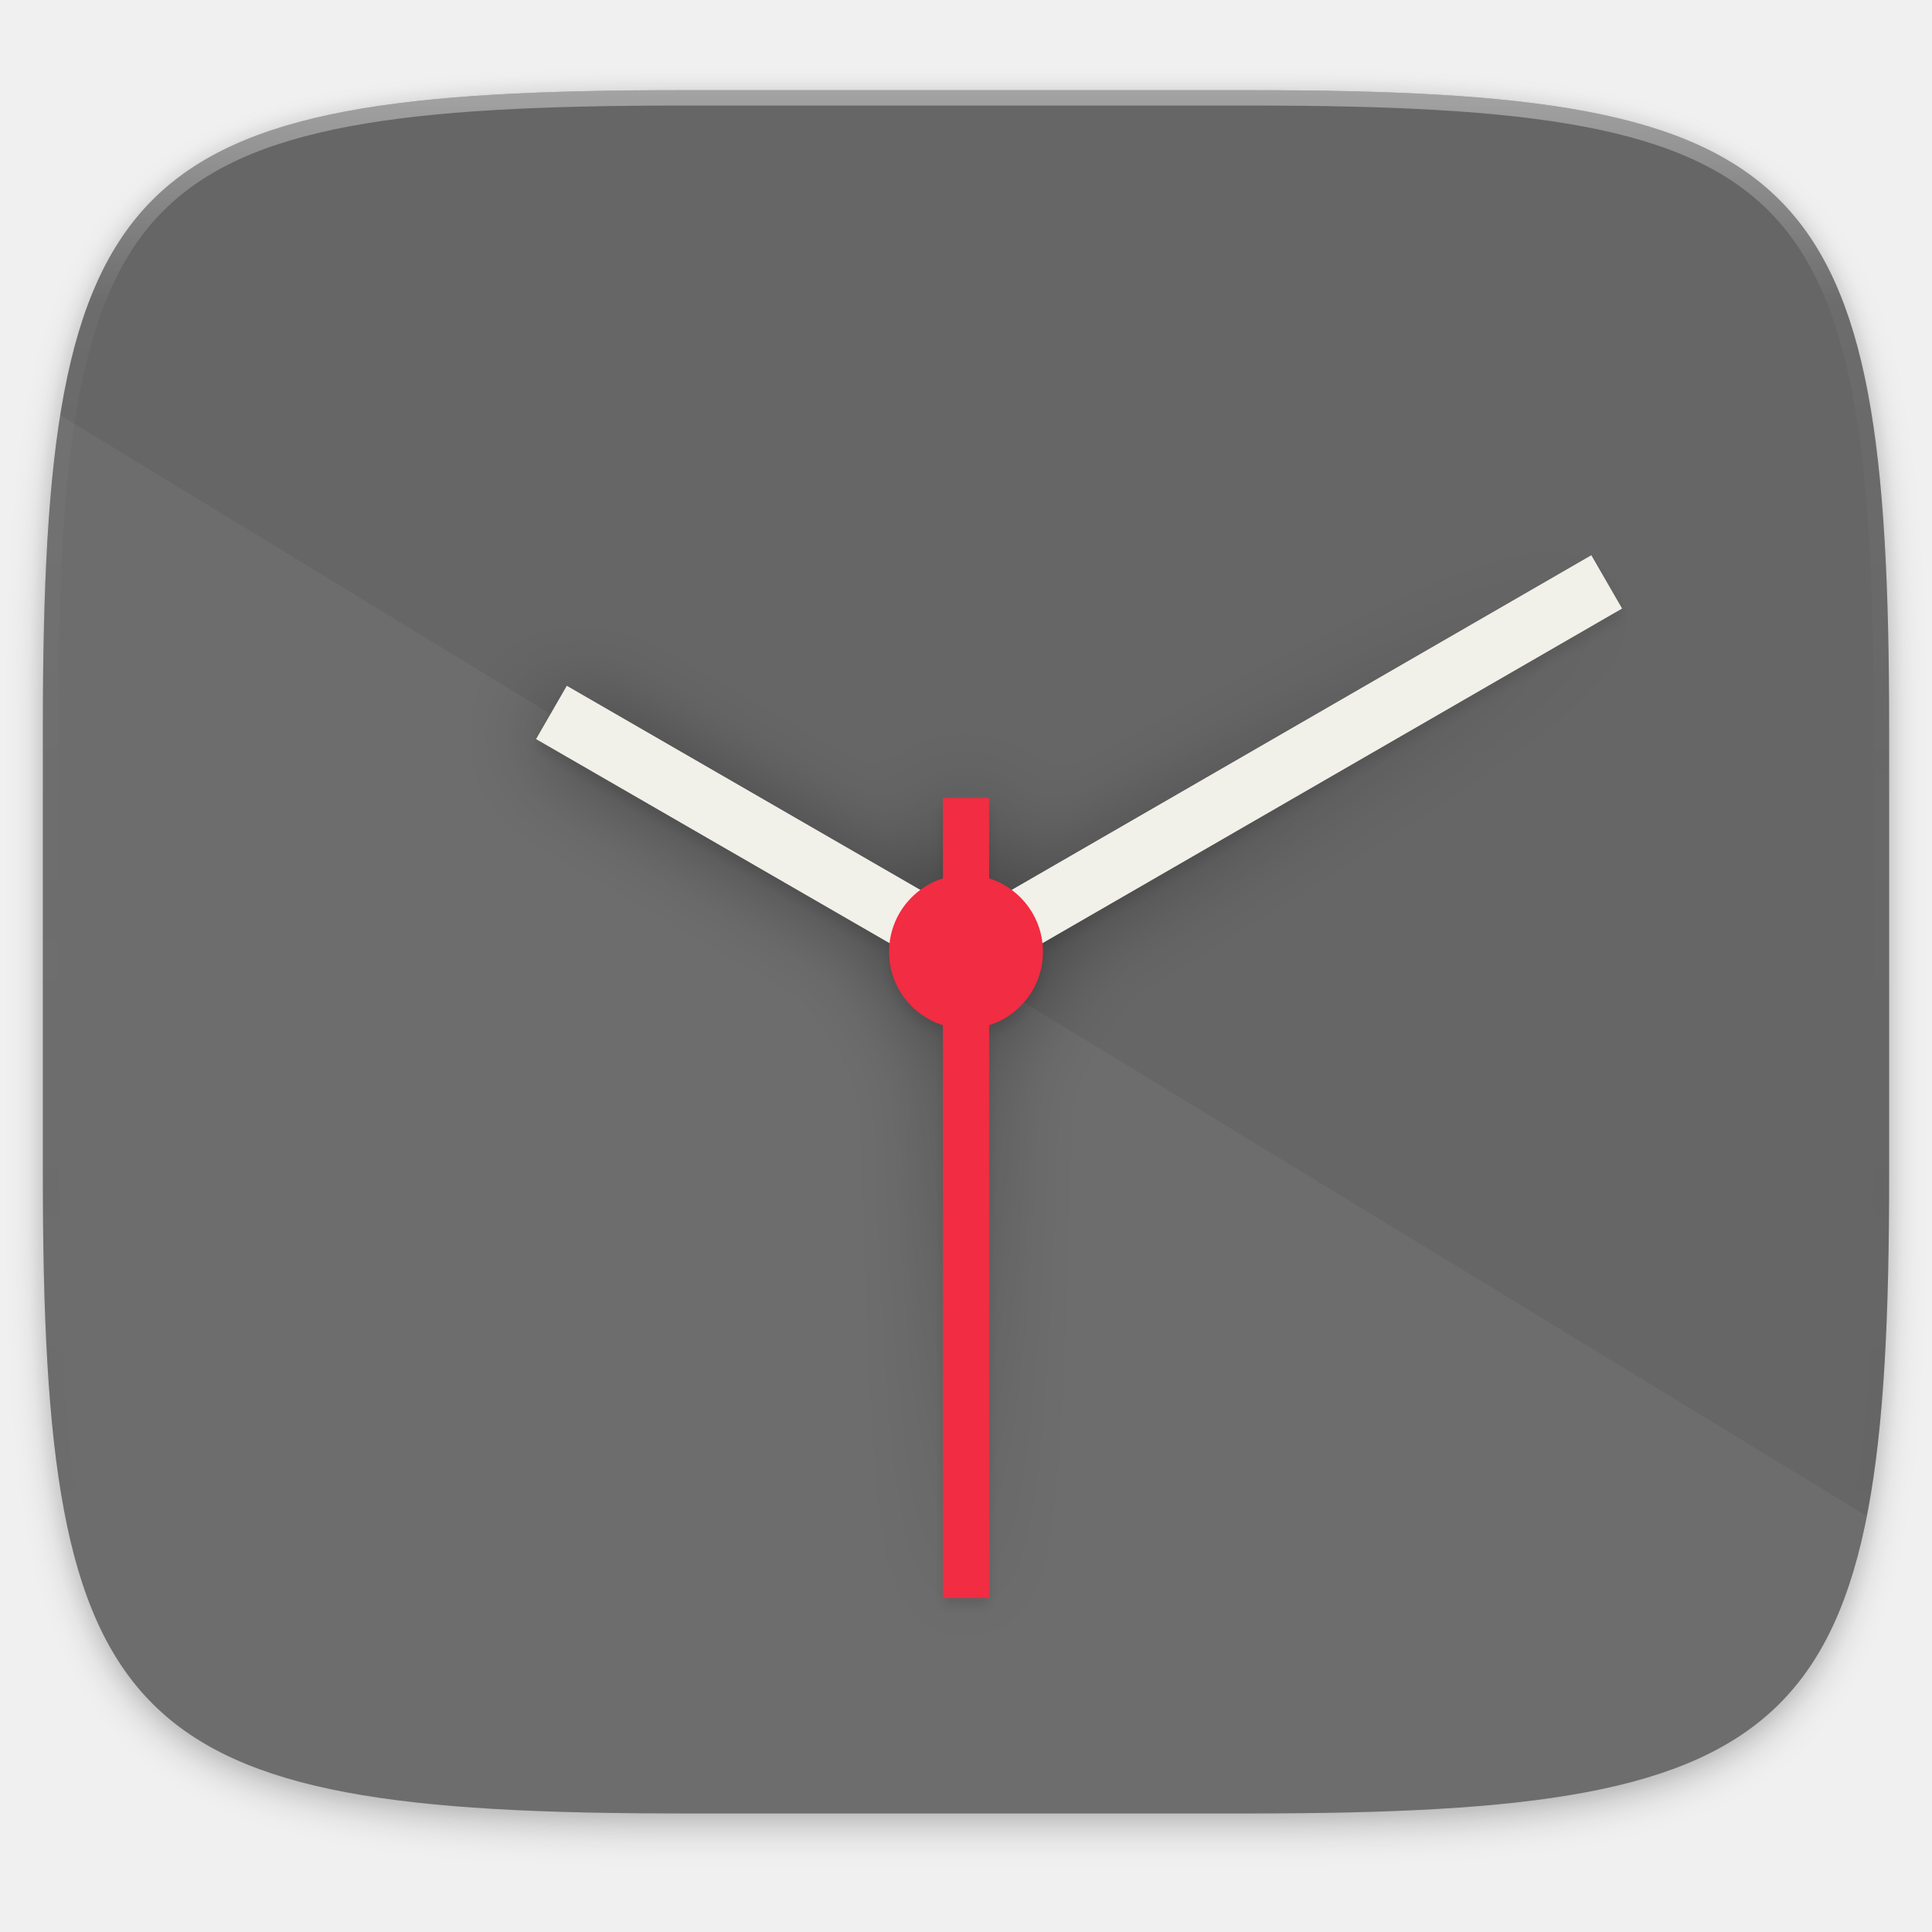
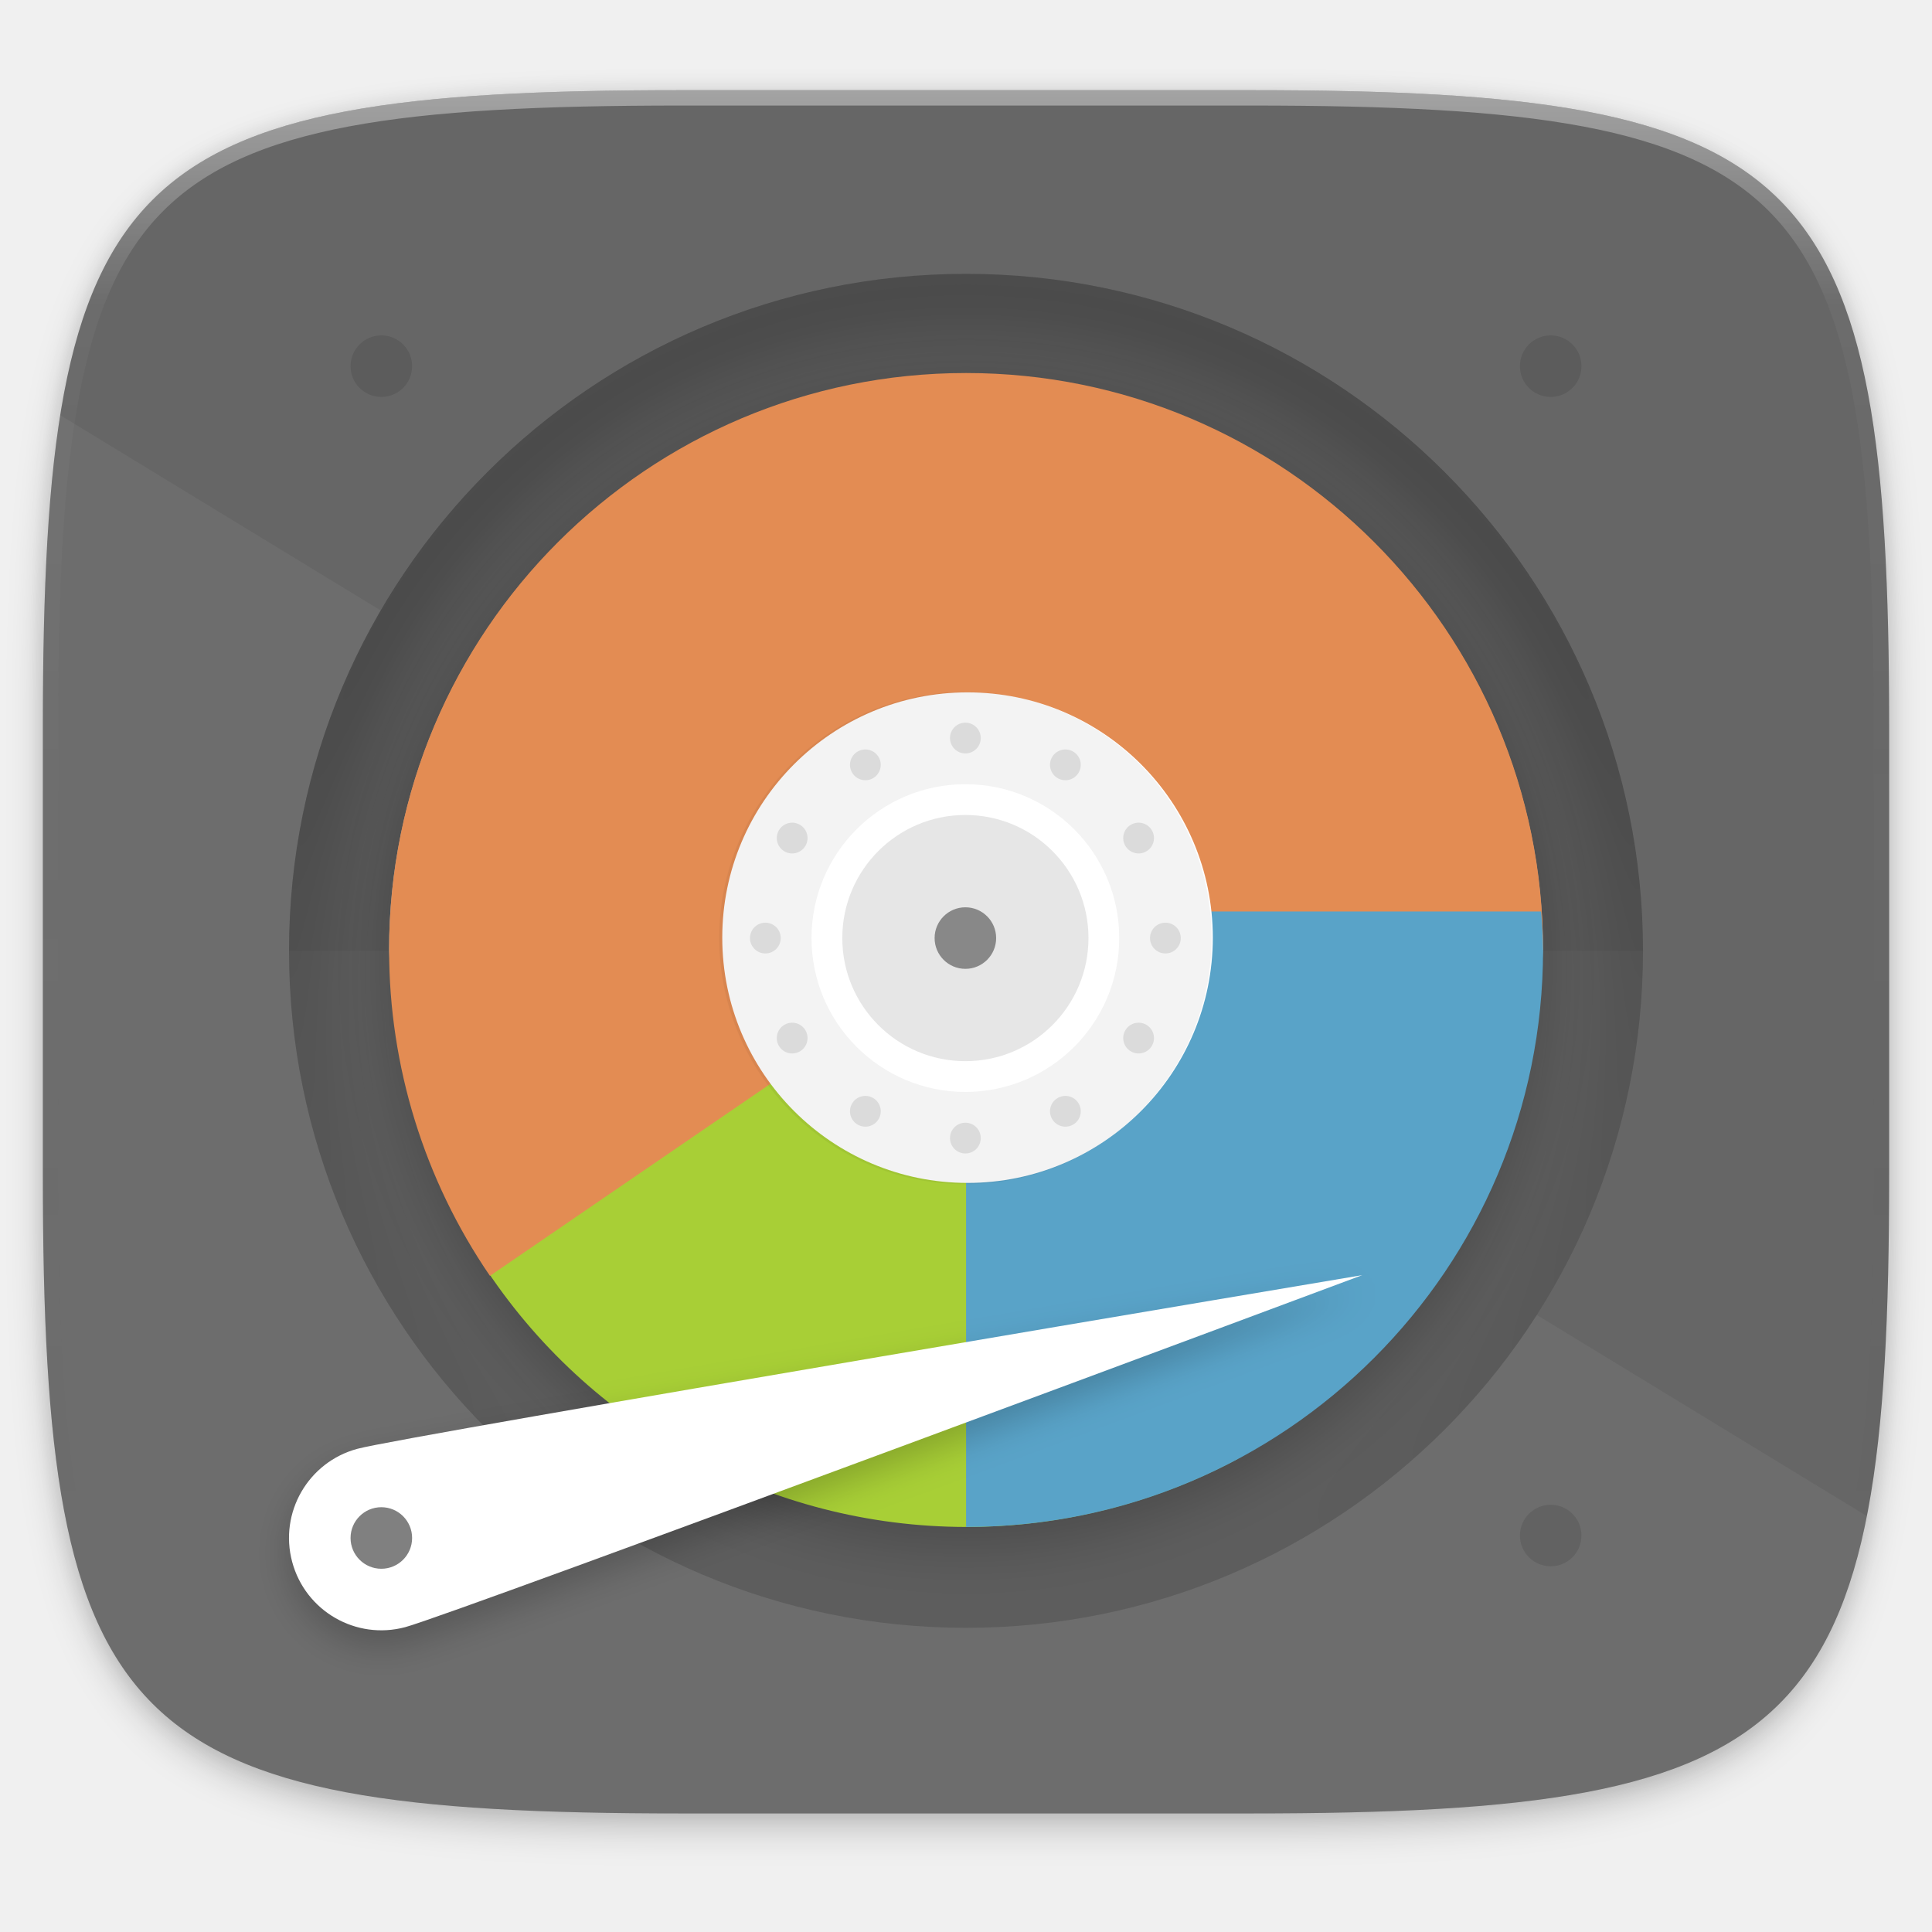
<svg xmlns="http://www.w3.org/2000/svg" xmlns:xlink="http://www.w3.org/1999/xlink" width="256" height="256" viewBox="0 0 67.733 67.733" version="1.1" id="svg1488">
  <defs id="defs1482">
    <clipPath clipPathUnits="userSpaceOnUse" id="clipPath1025">
      <path id="path1027" d="M 111.941,84 C 99.36,84.145 90.153,83.714 82.625,87.867 c -3.764,2.077 -6.752,5.575 -8.398,9.961 C 72.58,102.214 72,107.424 72,114 v 42 h 160 v -26 c 0,-6.576 -0.58,-11.786 -2.227,-16.172 -0.205,-0.545 -0.479,-1.04 -0.742,-1.543 -0.1,-0.185 -0.178,-0.381 -0.273,-0.566 -1.727,-3.388 -4.255,-6.145 -7.383,-7.871 C 213.846,99.694 204.64,100.145 192.059,100 H 192 151.668 L 135.453,84 h -23.492 z" style="color:#000000;font-style:normal;font-variant:normal;font-weight:normal;font-stretch:normal;font-size:medium;line-height:normal;font-family:sans-serif;font-variant-ligatures:none;font-variant-position:normal;font-variant-caps:normal;font-variant-numeric:normal;font-variant-alternates:normal;font-feature-settings:normal;text-indent:0;text-align:start;text-decoration:none;text-decoration-line:none;text-decoration-style:solid;text-decoration-color:#000000;letter-spacing:normal;word-spacing:normal;text-transform:none;writing-mode:lr-tb;direction:ltr;baseline-shift:baseline;text-anchor:start;white-space:normal;shape-padding:0;clip-rule:nonzero;display:inline;overflow:visible;visibility:visible;opacity:1;isolation:auto;mix-blend-mode:normal;color-interpolation:sRGB;color-interpolation-filters:linearRGB;solid-color:#000000;solid-opacity:1;fill:#e3dfd5;fill-opacity:1;fill-rule:nonzero;stroke:none;stroke-width:4;stroke-linecap:butt;stroke-linejoin:miter;stroke-miterlimit:4;stroke-dasharray:none;stroke-dashoffset:0;stroke-opacity:1;marker:none;color-rendering:auto;image-rendering:auto;shape-rendering:auto;text-rendering:auto;enable-background:accumulate" />
    </clipPath>
    <clipPath clipPathUnits="userSpaceOnUse" id="clipPath1082-3">
      <path id="path1084-6" d="M 361.938,-212 C 507.235,-212 528,-191.287 528,-46.125 V 70.125 C 528,215.286 507.235,236 361.938,236 H 214.062 C 68.765,236 48,215.286 48,70.125 V -46.125 C 48,-191.287 68.765,-212 214.062,-212 Z" style="display:inline;opacity:1;fill:#8c59d9;fill-opacity:1;stroke:none;stroke-width:2;stroke-linecap:round;stroke-linejoin:round;stroke-miterlimit:4;stroke-dasharray:none;stroke-dashoffset:0;stroke-opacity:1;enable-background:new" />
    </clipPath>
    <clipPath clipPathUnits="userSpaceOnUse" id="clipPath1082-3-5">
      <path id="path1084-6-6" d="M 361.938,-212 C 507.235,-212 528,-191.287 528,-46.125 V 70.125 C 528,215.286 507.235,236 361.938,236 H 214.062 C 68.765,236 48,215.286 48,70.125 V -46.125 C 48,-191.287 68.765,-212 214.062,-212 Z" style="display:inline;opacity:1;fill:#8c59d9;fill-opacity:1;stroke:none;stroke-width:2;stroke-linecap:round;stroke-linejoin:round;stroke-miterlimit:4;stroke-dasharray:none;stroke-dashoffset:0;stroke-opacity:1;enable-background:new" />
    </clipPath>
    <clipPath clipPathUnits="userSpaceOnUse" id="clipPath1082-3-9">
      <path id="path1084-6-3" d="M 361.938,-212 C 507.235,-212 528,-191.287 528,-46.125 V 70.125 C 528,215.286 507.235,236 361.938,236 H 214.062 C 68.765,236 48,215.286 48,70.125 V -46.125 C 48,-191.287 68.765,-212 214.062,-212 Z" style="display:inline;opacity:1;fill:#8c59d9;fill-opacity:1;stroke:none;stroke-width:2;stroke-linecap:round;stroke-linejoin:round;stroke-miterlimit:4;stroke-dasharray:none;stroke-dashoffset:0;stroke-opacity:1;enable-background:new" />
    </clipPath>
    <clipPath clipPathUnits="userSpaceOnUse" id="clipPath1082-3-3">
      <path id="path1084-6-67" d="M 361.938,-212 C 507.235,-212 528,-191.287 528,-46.125 V 70.125 C 528,215.286 507.235,236 361.938,236 H 214.062 C 68.765,236 48,215.286 48,70.125 V -46.125 C 48,-191.287 68.765,-212 214.062,-212 Z" style="display:inline;opacity:1;fill:#8c59d9;fill-opacity:1;stroke:none;stroke-width:2;stroke-linecap:round;stroke-linejoin:round;stroke-miterlimit:4;stroke-dasharray:none;stroke-dashoffset:0;stroke-opacity:1;enable-background:new" />
    </clipPath>
    <clipPath clipPathUnits="userSpaceOnUse" id="clipPath1082-3-53">
      <path id="path1084-6-5" d="M 361.938,-212 C 507.235,-212 528,-191.287 528,-46.125 V 70.125 C 528,215.286 507.235,236 361.938,236 H 214.062 C 68.765,236 48,215.286 48,70.125 V -46.125 C 48,-191.287 68.765,-212 214.062,-212 Z" style="display:inline;opacity:1;fill:#8c59d9;fill-opacity:1;stroke:none;stroke-width:2;stroke-linecap:round;stroke-linejoin:round;stroke-miterlimit:4;stroke-dasharray:none;stroke-dashoffset:0;stroke-opacity:1;enable-background:new" />
    </clipPath>
    <clipPath clipPathUnits="userSpaceOnUse" id="clipPath1082-3-6">
      <path id="path1084-6-2" d="M 361.938,-212 C 507.235,-212 528,-191.287 528,-46.125 V 70.125 C 528,215.286 507.235,236 361.938,236 H 214.062 C 68.765,236 48,215.286 48,70.125 V -46.125 C 48,-191.287 68.765,-212 214.062,-212 Z" style="display:inline;opacity:1;fill:#8c59d9;fill-opacity:1;stroke:none;stroke-width:2;stroke-linecap:round;stroke-linejoin:round;stroke-miterlimit:4;stroke-dasharray:none;stroke-dashoffset:0;stroke-opacity:1;enable-background:new" />
    </clipPath>
    <clipPath clipPathUnits="userSpaceOnUse" id="clipPath1082-3-91">
      <path id="path1084-6-27" d="M 361.938,-212 C 507.235,-212 528,-191.287 528,-46.125 V 70.125 C 528,215.286 507.235,236 361.938,236 H 214.062 C 68.765,236 48,215.286 48,70.125 V -46.125 C 48,-191.287 68.765,-212 214.062,-212 Z" style="display:inline;opacity:1;fill:#8c59d9;fill-opacity:1;stroke:none;stroke-width:2;stroke-linecap:round;stroke-linejoin:round;stroke-miterlimit:4;stroke-dasharray:none;stroke-dashoffset:0;stroke-opacity:1;enable-background:new" />
    </clipPath>
    <clipPath clipPathUnits="userSpaceOnUse" id="clipPath1025-0">
      <path style="opacity:1;fill:#8c59d9;fill-opacity:1;stroke:none;stroke-width:2;stroke-linecap:round;stroke-linejoin:round;stroke-miterlimit:4;stroke-dasharray:none;stroke-dashoffset:0;stroke-opacity:1" d="M 329.938,32 C 475.235,32 496,52.713 496,197.875 v 116.25 C 496,459.286 475.235,480 329.938,480 H 182.062 C 36.765,480 16,459.286 16,314.125 V 197.875 C 16,52.713 36.765,32 182.062,32 Z" id="path1027-9" />
    </clipPath>
    <clipPath clipPathUnits="userSpaceOnUse" id="clipPath4277-8">
      <rect style="color:#000000;display:inline;overflow:visible;visibility:visible;opacity:0.82;fill:#88b637;fill-opacity:1;fill-rule:nonzero;stroke:none;stroke-width:2;stroke-linecap:butt;stroke-linejoin:miter;stroke-miterlimit:4;stroke-dasharray:none;stroke-dashoffset:0;stroke-opacity:1;marker:none;enable-background:accumulate" id="rect4279-6" width="512" height="512" x="5.5999999e-07" y="0" ry="1" />
    </clipPath>
    <linearGradient id="linearGradient3650-7-9">
      <stop style="stop-color:#5884f4;stop-opacity:1" offset="0" id="stop4366" />
      <stop id="stop4368" offset="1" style="stop-color:#80a3fa;stop-opacity:1" />
    </linearGradient>
    <clipPath clipPathUnits="userSpaceOnUse" id="clipPath1082-3-36">
      <path id="path1084-6-0" d="M 361.938,-212 C 507.235,-212 528,-191.287 528,-46.125 V 70.125 C 528,215.286 507.235,236 361.938,236 H 214.062 C 68.765,236 48,215.286 48,70.125 V -46.125 C 48,-191.287 68.765,-212 214.062,-212 Z" style="display:inline;opacity:1;fill:#8c59d9;fill-opacity:1;stroke:none;stroke-width:2;stroke-linecap:round;stroke-linejoin:round;stroke-miterlimit:4;stroke-dasharray:none;stroke-dashoffset:0;stroke-opacity:1;enable-background:new" />
    </clipPath>
    <clipPath clipPathUnits="userSpaceOnUse" id="clipPath983">
      <path id="path985" d="M 115.031,44 C 42.383,44 32,54.357 32,126.938 v 58.125 C 32,257.643 42.383,268 115.031,268 H 152 V 44 Z" style="opacity:1;fill:#4d4d4d;fill-opacity:1;stroke:none;stroke-width:2;stroke-linecap:round;stroke-linejoin:round;stroke-miterlimit:4;stroke-dasharray:none;stroke-dashoffset:0;stroke-opacity:1" />
    </clipPath>
    <clipPath clipPathUnits="userSpaceOnUse" id="clipPath1082-3-62">
      <path id="path1084-6-61" d="M 361.938,-212 C 507.235,-212 528,-191.287 528,-46.125 V 70.125 C 528,215.286 507.235,236 361.938,236 H 214.062 C 68.765,236 48,215.286 48,70.125 V -46.125 C 48,-191.287 68.765,-212 214.062,-212 Z" style="display:inline;opacity:1;fill:#8c59d9;fill-opacity:1;stroke:none;stroke-width:2;stroke-linecap:round;stroke-linejoin:round;stroke-miterlimit:4;stroke-dasharray:none;stroke-dashoffset:0;stroke-opacity:1;enable-background:new" />
    </clipPath>
    <clipPath clipPathUnits="userSpaceOnUse" id="clipPath949">
      <path id="path951" d="M 329.938,32 C 475.235,32 496,52.713 496,197.875 v 116.25 C 496,459.286 475.235,480 329.938,480 H 182.062 C 36.765,480 16,459.286 16,314.125 V 197.875 C 16,52.713 36.765,32 182.062,32 Z" style="opacity:1;fill:#eab305;fill-opacity:1;stroke:none;stroke-width:4;stroke-linecap:round;stroke-linejoin:round;stroke-miterlimit:4;stroke-dasharray:none;stroke-dashoffset:0;stroke-opacity:1" />
    </clipPath>
    <clipPath clipPathUnits="userSpaceOnUse" id="clipPath954">
      <path id="path952" d="M 329.938,32 C 475.235,32 496,52.713 496,197.875 v 116.25 C 496,459.286 475.235,480 329.938,480 H 182.062 C 36.765,480 16,459.286 16,314.125 V 197.875 C 16,52.713 36.765,32 182.062,32 Z" style="opacity:1;fill:#eab305;fill-opacity:1;stroke:none;stroke-width:4;stroke-linecap:round;stroke-linejoin:round;stroke-miterlimit:4;stroke-dasharray:none;stroke-dashoffset:0;stroke-opacity:1" />
    </clipPath>
    <clipPath clipPathUnits="userSpaceOnUse" id="clipPath1082-3-8">
      <path id="path1084-6-7" d="M 361.938,-212 C 507.235,-212 528,-191.287 528,-46.125 V 70.125 C 528,215.286 507.235,236 361.938,236 H 214.062 C 68.765,236 48,215.286 48,70.125 V -46.125 C 48,-191.287 68.765,-212 214.062,-212 Z" style="display:inline;opacity:1;fill:#8c59d9;fill-opacity:1;stroke:none;stroke-width:2;stroke-linecap:round;stroke-linejoin:round;stroke-miterlimit:4;stroke-dasharray:none;stroke-dashoffset:0;stroke-opacity:1;enable-background:new" />
    </clipPath>
    <linearGradient gradientTransform="translate(-2e-6,-2e-6)" xlink:href="#linearGradient1013" id="linearGradient1108" x1="296" y1="-212" x2="296" y2="202.4" gradientUnits="userSpaceOnUse" />
    <linearGradient id="linearGradient1013">
      <stop id="stop1005" offset="0" style="stop-color:#ffffff;stop-opacity:1;" />
      <stop style="stop-color:#ffffff;stop-opacity:0.098" offset="0.135" id="stop1007" />
      <stop style="stop-color:#000000;stop-opacity:0" offset="1" id="stop1009" />
    </linearGradient>
    <clipPath clipPathUnits="userSpaceOnUse" id="clipPath1082-3-92">
      <path id="path1084-6-02" d="M 361.938,-212 C 507.235,-212 528,-191.287 528,-46.125 V 70.125 C 528,215.286 507.235,236 361.938,236 H 214.062 C 68.765,236 48,215.286 48,70.125 V -46.125 C 48,-191.287 68.765,-212 214.062,-212 Z" style="display:inline;opacity:1;fill:#8c59d9;fill-opacity:1;stroke:none;stroke-width:2;stroke-linecap:round;stroke-linejoin:round;stroke-miterlimit:4;stroke-dasharray:none;stroke-dashoffset:0;stroke-opacity:1;enable-background:new" />
    </clipPath>
-     <filter style="color-interpolation-filters:sRGB" id="filter4278" x="-0.012" width="1.024" y="-0.012" height="1.024">
-       <feGaussianBlur stdDeviation="1.384" id="feGaussianBlur4280" />
-     </filter>
-     <linearGradient xlink:href="#linearGradient4292" id="linearGradient4290" x1="226.84" y1="429.516" x2="406.448" y2="146.703" gradientUnits="userSpaceOnUse" />
-     <linearGradient id="linearGradient4292">
-       <stop id="stop4294" offset="0" style="stop-color:#000000;stop-opacity:0" />
-       <stop style="stop-color:#000000;stop-opacity:1" offset="0.496" id="stop4296" />
-       <stop id="stop4298" offset="1" style="stop-color:#000000;stop-opacity:0" />
-     </linearGradient>
-     <filter style="color-interpolation-filters:sRGB" id="filter4300" x="-0.094" width="1.188" y="-0.098" height="1.196">
-       <feGaussianBlur stdDeviation="11.069" id="feGaussianBlur4302" />
-     </filter>
    <linearGradient xlink:href="#linearGradient4239" id="linearGradient938" x1="32" y1="156" x2="272" y2="156" gradientUnits="userSpaceOnUse" gradientTransform="matrix(0.09224549,0.2534424,-0.2534424,0.09224549,59.38237,209.7214)" />
    <linearGradient id="linearGradient4239">
      <stop id="stop4241" offset="0" style="stop-color:#666666;stop-opacity:1" />
      <stop id="stop4243" offset="1" style="stop-color:#666666;stop-opacity:1" />
    </linearGradient>
    <filter style="color-interpolation-filters:sRGB" id="filter920" x="-0.023" width="1.046" y="-0.025" height="1.05">
      <feGaussianBlur stdDeviation="2.32" id="feGaussianBlur922" />
    </filter>
    <filter style="color-interpolation-filters:sRGB" id="filter4569" x="-0.012" width="1.023" y="-0.012" height="1.025">
      <feGaussianBlur stdDeviation="1.16" id="feGaussianBlur4571" />
    </filter>
+     <filter style="color-interpolation-filters:sRGB" id="filter1469" x="-0.04" width="1.08" y="-0.121" height="1.241">
+       <feGaussianBlur stdDeviation="2.321" id="feGaussianBlur1471" />
+     </filter>
+     <filter style="color-interpolation-filters:sRGB" id="filter1422" x="-0.06" width="1.12" y="-0.06" height="1.12">
+       <feGaussianBlur stdDeviation="3.75" id="feGaussianBlur1424" />
+     </filter>
+     <linearGradient xlink:href="#linearGradient980" id="linearGradient982" x1="152" y1="124" x2="152" y2="236" gradientUnits="userSpaceOnUse" />
+     <linearGradient id="linearGradient980">
+       <stop style="stop-color:#000000;stop-opacity:1;" offset="0" id="stop976" />
+       <stop style="stop-color:#000000;stop-opacity:0;" offset="1" id="stop978" />
+     </linearGradient>
+     <clipPath clipPathUnits="userSpaceOnUse" id="clipPath999-5">
+       <path style="color:#000000;display:inline;overflow:visible;visibility:visible;opacity:1;fill:#5d5d5d;fill-opacity:1;fill-rule:nonzero;stroke:none;stroke-width:3.826;stroke-linecap:butt;stroke-linejoin:round;stroke-miterlimit:4;stroke-dasharray:none;stroke-dashoffset:0;stroke-opacity:1;marker:none;enable-background:accumulate" d="m 152,68 c -48.601,0 -88,39.399 -88,88 0,48.601 39.399,88 88,88 48.601,0 88,-39.399 88,-88 0,-48.601 -39.399,-88 -88,-88 z" id="path1001-6" />
+     </clipPath>
+     <filter style="color-interpolation-filters:sRGB" id="filter1003" x="-0.06" width="1.12" y="-0.06" height="1.12">
+       <feGaussianBlur stdDeviation="4.4" id="feGaussianBlur1005" />
+     </filter>
  </defs>
  <g id="layer1" transform="translate(0,-229.2667)">
    <path id="path4567" d="m 188.969,44 c 72.649,0 83.031,10.357 83.031,82.938 v 58.125 c 0,72.581 -10.383,82.938 -83.031,82.938 h -73.938 C 42.383,268 32,257.643 32,185.062 v -58.125 c 0,-72.581 10.383,-82.938 83.031,-82.938 z" style="display:inline;opacity:0.1;fill:#000000;fill-opacity:1;stroke:none;stroke-width:2;stroke-linecap:round;stroke-linejoin:round;stroke-miterlimit:4;stroke-dasharray:none;stroke-dashoffset:0;stroke-opacity:1;filter:url(#filter4569);enable-background:new" transform="matrix(0.2697078,0,0,0.2697078,-7.128918,220.5605)" />
    <path style="display:inline;opacity:0.2;fill:#000000;fill-opacity:1;stroke:none;stroke-width:2;stroke-linecap:round;stroke-linejoin:round;stroke-miterlimit:4;stroke-dasharray:none;stroke-dashoffset:0;stroke-opacity:1;filter:url(#filter920);enable-background:new" d="m 188.969,46 c 72.649,0 83.031,10.357 83.031,82.938 v 58.125 c 0,72.581 -10.383,82.938 -83.031,82.938 h -73.938 C 42.383,270 32,259.643 32,187.062 v -58.125 c 0,-72.581 10.383,-82.938 83.031,-82.938 z" id="path918" transform="matrix(0.2697078,0,0,0.2697078,-7.128918,220.5605)" />
    <path style="display:inline;opacity:1;fill:url(#linearGradient938);fill-opacity:1;stroke:none;stroke-width:0.539;stroke-linecap:round;stroke-linejoin:round;stroke-miterlimit:4;stroke-dasharray:none;stroke-dashoffset:0;stroke-opacity:1;enable-background:new" d="m 43.837,232.428 c 19.594,0 22.394,2.793 22.394,22.369 v 15.677 c 0,19.576 -2.8,22.369 -22.394,22.369 H 23.896 c -19.594,0 -22.394,-2.793 -22.394,-22.369 l 5e-7,-15.677 c 8e-7,-19.576 2.8,-22.369 22.394,-22.369 z" id="rect877" />
    <path style="display:inline;opacity:0.05;fill:#ffffff;fill-opacity:1;stroke:none;stroke-width:0.539;stroke-linecap:round;stroke-linejoin:round;stroke-miterlimit:4;stroke-dasharray:none;stroke-dashoffset:0;stroke-opacity:1;enable-background:new" d="m 2.115,243.825 c -0.462,2.891 -0.613,6.486 -0.613,10.971 v 15.677 c 0,19.576 2.8,22.369 22.394,22.369 h 19.942 c 14.588,0 19.864,-1.554 21.61,-10.424 z" id="path958" />
-     <g style="display:inline;enable-background:new" id="g905" transform="matrix(0.2697078,0,0,0.2697078,-7.128918,220.5605)">
-       <path transform="matrix(0.5,0,0,0.5,24,28)" id="circle4261" d="M 418.564,154.906 267.854,241.92 A 20,20 0 0 0 262,238.926 V 218 h -12 v 20.945 a 20,20 0 0 0 -5.854,2.975 l -91.924,-53.074 -8,13.857 91.912,53.066 A 20,20 0 0 0 236,258 20,20 0 0 0 250,277.074 V 426 h 12 V 277.055 A 20,20 0 0 0 276,258 a 20,20 0 0 0 -0.148,-2.223 l 150.713,-87.016 z" style="color:#000000;display:inline;overflow:visible;visibility:visible;opacity:0.1;fill:#000000;fill-opacity:1;fill-rule:nonzero;stroke:none;stroke-width:1;marker:none;filter:url(#filter4278);enable-background:accumulate" />
-       <path transform="matrix(0.5,0,0,0.5,24,28)" style="color:#000000;display:inline;overflow:visible;visibility:visible;opacity:0.4;fill:url(#linearGradient4290);fill-opacity:1;fill-rule:nonzero;stroke:none;stroke-width:1;marker:none;filter:url(#filter4300);enable-background:accumulate" d="M 418.564,154.906 267.854,241.92 A 20,20 0 0 0 262,238.926 V 218 h -12 v 20.945 a 20,20 0 0 0 -5.854,2.975 l -91.924,-53.074 -8,13.857 91.912,53.066 A 20,20 0 0 0 236,258 20,20 0 0 0 250,277.074 V 426 h 12 V 277.055 A 20,20 0 0 0 276,258 a 20,20 0 0 0 -0.148,-2.223 l 150.713,-87.016 z" id="path4282" />
-       <circle style="color:#000000;display:inline;overflow:visible;visibility:visible;fill:#cccccc;fill-opacity:1;fill-rule:nonzero;stroke:none;stroke-width:0.5;marker:none;enable-background:accumulate" id="circle4527" cx="152" cy="156.318" r="3.146" />
-       <path id="path4219" d="M 98.111,124.887 152,156 235.283,107.917" style="color:#000000;display:inline;overflow:visible;visibility:visible;opacity:1;fill:none;fill-opacity:1;fill-rule:nonzero;stroke:#f1f0e9;stroke-width:8;stroke-linecap:butt;stroke-linejoin:miter;stroke-miterlimit:4;stroke-dasharray:none;stroke-dashoffset:0;stroke-opacity:1;marker:none;enable-background:accumulate" />
-       <circle r="10" cy="156" cx="152" id="path4221" style="color:#000000;display:inline;overflow:visible;visibility:visible;opacity:1;fill:#f22c42;fill-opacity:1;fill-rule:nonzero;stroke:none;stroke-width:8;stroke-linecap:butt;stroke-linejoin:miter;stroke-miterlimit:4;stroke-dasharray:none;stroke-dashoffset:0;stroke-opacity:1;marker:none;enable-background:accumulate" />
-       <path id="path4223" d="M 152,136 V 240" style="color:#000000;display:inline;overflow:visible;visibility:visible;opacity:1;fill:none;fill-opacity:1;fill-rule:nonzero;stroke:#f22c42;stroke-width:6;stroke-linecap:butt;stroke-linejoin:miter;stroke-miterlimit:4;stroke-dasharray:none;stroke-dashoffset:0;stroke-opacity:1;marker:none;enable-background:accumulate" />
+     <path id="path1068" d="M 361.938,-212 C 507.235,-212 528,-191.287 528,-46.125 V 70.125 C 528,215.286 507.235,236 361.938,236 H 214.062 C 68.765,236 48,215.286 48,70.125 V -46.125 C 48,-191.287 68.765,-212 214.062,-212 Z" style="display:inline;opacity:0.4;fill:none;fill-opacity:1;stroke:url(#linearGradient1108);stroke-width:8;stroke-linecap:round;stroke-linejoin:round;stroke-miterlimit:4;stroke-dasharray:none;stroke-dashoffset:0;stroke-opacity:1;enable-background:new" clip-path="url(#clipPath1082-3-92)" transform="matrix(0.1348539,0,0,0.1348539,-4.971256,261.0167)" />
+     <circle transform="scale(1,-1)" r="23.734" cy="-262.602" cx="33.867" id="path4238" style="color:#000000;display:inline;overflow:visible;visibility:visible;opacity:1;fill:#5d5d5d;fill-opacity:1;fill-rule:nonzero;stroke:none;stroke-width:1.032;stroke-linecap:butt;stroke-linejoin:miter;stroke-miterlimit:4;stroke-dasharray:3.096, 3.096;stroke-dashoffset:0;stroke-opacity:1;marker:none;enable-background:accumulate" />
+     <path id="circle1007" d="m 10.132,262.602 a 23.734,23.734 0 0 1 23.734,-23.734 23.734,23.734 0 0 1 23.734,23.734 z" style="color:#000000;display:inline;overflow:visible;visibility:visible;opacity:0.05;fill:#000000;fill-opacity:1;fill-rule:nonzero;stroke:none;stroke-width:1.032;stroke-linecap:butt;stroke-linejoin:miter;stroke-miterlimit:4;stroke-dasharray:3.096, 3.096;stroke-dashoffset:0;stroke-opacity:1;marker:none;enable-background:accumulate" />
+     <path clip-path="url(#clipPath999-5)" id="path962" d="m 152,70 c -48.601,0 -88,39.399 -88,88 0,48.601 39.399,88 88,88 48.601,0 88,-39.399 88,-88 0,-48.601 -39.399,-88 -88,-88 z" style="color:#000000;display:inline;overflow:visible;visibility:visible;opacity:0.2;fill:none;fill-opacity:1;fill-rule:nonzero;stroke:url(#linearGradient982);stroke-width:10;stroke-linecap:butt;stroke-linejoin:round;stroke-miterlimit:4;stroke-dasharray:none;stroke-dashoffset:0;stroke-opacity:1;marker:none;filter:url(#filter1003);enable-background:accumulate" transform="matrix(0.2697078,0,0,0.2697078,-7.128917,220.5271)" />
+     <path transform="matrix(0.2697078,0,0,0.2697078,-4.6331853e-5,231.432)" style="display:inline;opacity:0.2;fill:#000000;fill-opacity:1;stroke:none;stroke-width:16;stroke-linecap:round;stroke-linejoin:round;stroke-miterlimit:4;stroke-dasharray:none;stroke-dashoffset:0;stroke-opacity:1;filter:url(#filter1422);enable-background:new" d="m 125.568,192.568 c -41.421,0 -75,-33.579 -75,-75 0,-41.421 33.579,-75 75,-75 41.421,0 75,33.579 75,75 0,41.421 -33.579,75 -75,75 z" id="path1414" />
+     <path id="path1446" d="m 33.867,242.373 c -11.172,0 -20.228,9.056 -20.228,20.228 0,0.09 0.006,0.18 0.007,0.27 0.145,-11.047 9.14,-19.958 20.221,-19.958 11.081,0 20.076,8.912 20.221,19.958 0.001,-0.09 0.007,-0.179 0.007,-0.27 0,-11.172 -9.056,-20.228 -20.228,-20.228 z" style="display:inline;opacity:0.5;fill:#ffffff;fill-opacity:1;stroke:none;stroke-width:4.315;stroke-linecap:round;stroke-linejoin:round;stroke-miterlimit:4;stroke-dasharray:none;stroke-dashoffset:0;stroke-opacity:1;enable-background:new" />
+     <path id="circle1473" d="m 13.369,241.025 a 1.079,1.079 0 0 0 -1.079,1.079 1.079,1.079 0 0 0 1.079,1.079 1.079,1.079 0 0 0 1.079,-1.079 1.079,1.079 0 0 0 -1.079,-1.079 z m 40.996,0 a 1.079,1.079 0 0 0 -1.079,1.079 1.079,1.079 0 0 0 1.079,1.079 1.079,1.079 0 0 0 1.079,-1.079 1.079,1.079 0 0 0 -1.079,-1.079 z m 0,40.996 a 1.079,1.079 0 0 0 -1.079,1.079 1.079,1.079 0 0 0 1.079,1.079 1.079,1.079 0 0 0 1.079,-1.079 1.079,1.079 0 0 0 -1.079,-1.079 z" style="display:inline;opacity:0.1;fill:#000000;fill-opacity:1;stroke:none;stroke-width:4.315;stroke-linecap:round;stroke-linejoin:round;stroke-miterlimit:4;stroke-dasharray:none;stroke-dashoffset:0;stroke-opacity:1;enable-background:new" />
+     <g style="display:inline" transform="matrix(0.2869228,0,0,0.2869228,-123.9325,249.3311)" id="layer2">
+       <g id="g41" transform="matrix(7.797663,0,0,7.797663,96.96627,-152.6065)">
+         <g id="g912" transform="translate(-0.01392212)">
+           <path d="m 55.327,27.289 -4.801,3.107 a 9.041,9.041 0 0 0 7.584,4.134 9.041,9.041 0 0 0 4.255,-1.067 l -2.695,-5.052 a 3.315,3.315 0 0 1 -1.559,0.392 3.315,3.315 0 0 1 -2.783,-1.515" style="opacity:1;fill:#a8cf36;fill-opacity:1;stroke:none;stroke-width:0.603" id="path43" />
+           <path d="m 58.11,16.448 a 9.041,9.041 0 0 0 -9.041,9.041 9.041,9.041 0 0 0 1.58,5.106 l 4.728,-3.237 a 3.315,3.315 0 0 1 -0.582,-1.869 3.315,3.315 0 0 1 3.315,-3.315 3.315,3.315 0 0 1 3.315,3.315 h 5.726 a 9.041,9.041 0 0 0 -9.041,-9.041 z" style="opacity:1;fill:#e38c53;fill-opacity:1;stroke:none;stroke-width:0.603" id="path45" />
+           <path d="m 61.368,24.886 a 3.315,3.315 0 0 1 0.057,0.603 3.315,3.315 0 0 1 -3.315,3.315 v 5.726 a 9.041,9.041 0 0 0 9.041,-9.041 9.041,9.041 0 0 0 -0.03,-0.603 z" style="opacity:1;fill:#59a3c8;fill-opacity:1;stroke:none;stroke-width:0.603" id="path47" />
+         </g>
+       </g>
    </g>
-     <path id="path1068" d="M 361.938,-212 C 507.235,-212 528,-191.287 528,-46.125 V 70.125 C 528,215.286 507.235,236 361.938,236 H 214.062 C 68.765,236 48,215.286 48,70.125 V -46.125 C 48,-191.287 68.765,-212 214.062,-212 Z" style="display:inline;opacity:0.4;fill:none;fill-opacity:1;stroke:url(#linearGradient1108);stroke-width:8;stroke-linecap:round;stroke-linejoin:round;stroke-miterlimit:4;stroke-dasharray:none;stroke-dashoffset:0;stroke-opacity:1;enable-background:new" clip-path="url(#clipPath1082-3-92)" transform="matrix(0.1348539,0,0,0.1348539,-4.971256,261.0167)" />
+     <path transform="matrix(0.2697078,0,0,0.2697078,7.1168147e-5,231.5187)" style="display:inline;opacity:0.2;fill:#000000;fill-opacity:1;stroke:none;stroke-width:16;stroke-linecap:round;stroke-linejoin:round;stroke-miterlimit:4;stroke-dasharray:none;stroke-dashoffset:0;stroke-opacity:1;filter:url(#filter1469);enable-background:new" d="m 177.073,159.401 c 0,0 -117.995,44.04 -124.396,45.755 -6.402,1.715 -12.982,-2.084 -14.697,-8.485 -1.715,-6.402 2.084,-12.982 8.485,-14.697 6.402,-1.715 130.608,-22.573 130.608,-22.573 z" id="path1467" />
+     <path id="path1038" d="m 47.758,273.971 c 0,0 -31.824,11.878 -33.551,12.341 -1.727,0.463 -3.501,-0.562 -3.964,-2.289 -0.463,-1.727 0.562,-3.501 2.289,-3.964 1.727,-0.463 35.226,-6.088 35.226,-6.088 z" style="display:inline;opacity:1;fill:#ffffff;fill-opacity:1;stroke:none;stroke-width:4.315;stroke-linecap:round;stroke-linejoin:round;stroke-miterlimit:4;stroke-dasharray:none;stroke-dashoffset:0;stroke-opacity:1;enable-background:new" />
+     <circle r="1.079" cy="283.186" cx="13.369" id="path1041" style="display:inline;opacity:1;fill:#808080;fill-opacity:1;stroke:none;stroke-width:4.315;stroke-linecap:round;stroke-linejoin:round;stroke-miterlimit:4;stroke-dasharray:none;stroke-dashoffset:0;stroke-opacity:1;enable-background:new" />
+     <g id="g1818" transform="translate(0.7344573)">
+       <circle r="8.599" cy="262.139" cx="33.186" id="path1541" style="display:inline;opacity:1;fill:#ffffff;fill-opacity:1;stroke:none;stroke-width:2.646;stroke-miterlimit:4;stroke-dasharray:none;stroke-opacity:1" />
+       <g transform="matrix(0.2697078,0,0,0.2697078,-7.885265,220.0797)" style="display:inline;enable-background:new" id="g1514">
+         <ellipse ry="32" rx="32" cy="156" cx="152" id="ellipse971" style="display:inline;opacity:0.05;fill:#000000;fill-opacity:1;stroke:none;stroke-width:16;stroke-linecap:round;stroke-linejoin:round;stroke-miterlimit:4;stroke-dasharray:none;stroke-dashoffset:0;stroke-opacity:1;enable-background:new" />
+         <ellipse style="display:inline;opacity:1;fill:#ffffff;fill-opacity:1;stroke:none;stroke-width:16;stroke-linecap:round;stroke-linejoin:round;stroke-miterlimit:4;stroke-dasharray:none;stroke-dashoffset:0;stroke-opacity:1;enable-background:new" id="ellipse966" cx="152" cy="156" rx="20" ry="20" />
+         <g style="opacity:0.1;fill:#000000;fill-opacity:1" id="g1374">
+           <circle style="opacity:1;fill:#000000;fill-opacity:1;stroke:none;stroke-width:16;stroke-linecap:round;stroke-linejoin:round;stroke-miterlimit:4;stroke-dasharray:none;stroke-dashoffset:0;stroke-opacity:1" id="path973" cx="53.636" cy="185.1" r="2" transform="rotate(-30)" />
+           <circle r="2" cy="237.1" cx="53.636" id="circle975" style="opacity:1;fill:#000000;fill-opacity:1;stroke:none;stroke-width:16;stroke-linecap:round;stroke-linejoin:round;stroke-miterlimit:4;stroke-dasharray:none;stroke-dashoffset:0;stroke-opacity:1" transform="rotate(-30)" />
+           <circle r="2" cy="183.636" cx="-59.1" id="circle1308" style="opacity:1;fill:#000000;fill-opacity:1;stroke:none;stroke-width:16;stroke-linecap:round;stroke-linejoin:round;stroke-miterlimit:4;stroke-dasharray:none;stroke-dashoffset:0;stroke-opacity:1" transform="rotate(-60)" />
+           <circle style="opacity:1;fill:#000000;fill-opacity:1;stroke:none;stroke-width:16;stroke-linecap:round;stroke-linejoin:round;stroke-miterlimit:4;stroke-dasharray:none;stroke-dashoffset:0;stroke-opacity:1" id="circle1310" cx="-59.1" cy="235.636" r="2" transform="rotate(-60)" />
+           <circle style="opacity:1;fill:#000000;fill-opacity:1;stroke:none;stroke-width:16;stroke-linecap:round;stroke-linejoin:round;stroke-miterlimit:4;stroke-dasharray:none;stroke-dashoffset:0;stroke-opacity:1" id="circle1314" cx="-156" cy="126" r="2" transform="rotate(-90)" />
+           <circle r="2" cy="178" cx="-156" id="circle1316" style="opacity:1;fill:#000000;fill-opacity:1;stroke:none;stroke-width:16;stroke-linecap:round;stroke-linejoin:round;stroke-miterlimit:4;stroke-dasharray:none;stroke-dashoffset:0;stroke-opacity:1" transform="rotate(-90)" />
+           <circle r="2" cy="27.636" cx="-211.1" id="circle1320" style="opacity:1;fill:#000000;fill-opacity:1;stroke:none;stroke-width:16;stroke-linecap:round;stroke-linejoin:round;stroke-miterlimit:4;stroke-dasharray:none;stroke-dashoffset:0;stroke-opacity:1" transform="rotate(-120)" />
+           <circle style="opacity:1;fill:#000000;fill-opacity:1;stroke:none;stroke-width:16;stroke-linecap:round;stroke-linejoin:round;stroke-miterlimit:4;stroke-dasharray:none;stroke-dashoffset:0;stroke-opacity:1" id="circle1322" cx="-211.1" cy="79.636" r="2" transform="rotate(-120)" />
+           <circle transform="rotate(-150,152,156)" r="2" cy="130" cx="152" id="circle1326" style="display:inline;opacity:1;fill:#000000;fill-opacity:1;stroke:none;stroke-width:16;stroke-linecap:round;stroke-linejoin:round;stroke-miterlimit:4;stroke-dasharray:none;stroke-dashoffset:0;stroke-opacity:1;enable-background:new" />
+           <circle transform="rotate(-150,152,156)" style="display:inline;opacity:1;fill:#000000;fill-opacity:1;stroke:none;stroke-width:16;stroke-linecap:round;stroke-linejoin:round;stroke-miterlimit:4;stroke-dasharray:none;stroke-dashoffset:0;stroke-opacity:1;enable-background:new" id="circle1328" cx="152" cy="182" r="2" />
+           <circle r="2" cy="-182" cx="-152" id="circle1332" style="opacity:1;fill:#000000;fill-opacity:1;stroke:none;stroke-width:16;stroke-linecap:round;stroke-linejoin:round;stroke-miterlimit:4;stroke-dasharray:none;stroke-dashoffset:0;stroke-opacity:1" transform="scale(-1)" />
+           <circle style="opacity:1;fill:#000000;fill-opacity:1;stroke:none;stroke-width:16;stroke-linecap:round;stroke-linejoin:round;stroke-miterlimit:4;stroke-dasharray:none;stroke-dashoffset:0;stroke-opacity:1" id="circle1334" cx="-152" cy="-130" r="2" transform="scale(-1)" />
+         </g>
+         <ellipse ry="16" rx="16" cy="156" cx="152" id="ellipse1434" style="display:inline;opacity:0.1;fill:#000000;fill-opacity:1;stroke:none;stroke-width:16;stroke-linecap:round;stroke-linejoin:round;stroke-miterlimit:4;stroke-dasharray:none;stroke-dashoffset:0;stroke-opacity:1;enable-background:new" />
+         <ellipse ry="4" rx="4" cy="156" cx="152" id="ellipse1438" style="display:inline;opacity:1;fill:#888888;fill-opacity:1;stroke:none;stroke-width:16;stroke-linecap:round;stroke-linejoin:round;stroke-miterlimit:4;stroke-dasharray:none;stroke-dashoffset:0;stroke-opacity:1;enable-background:new" />
+       </g>
+     </g>
  </g>
</svg>
